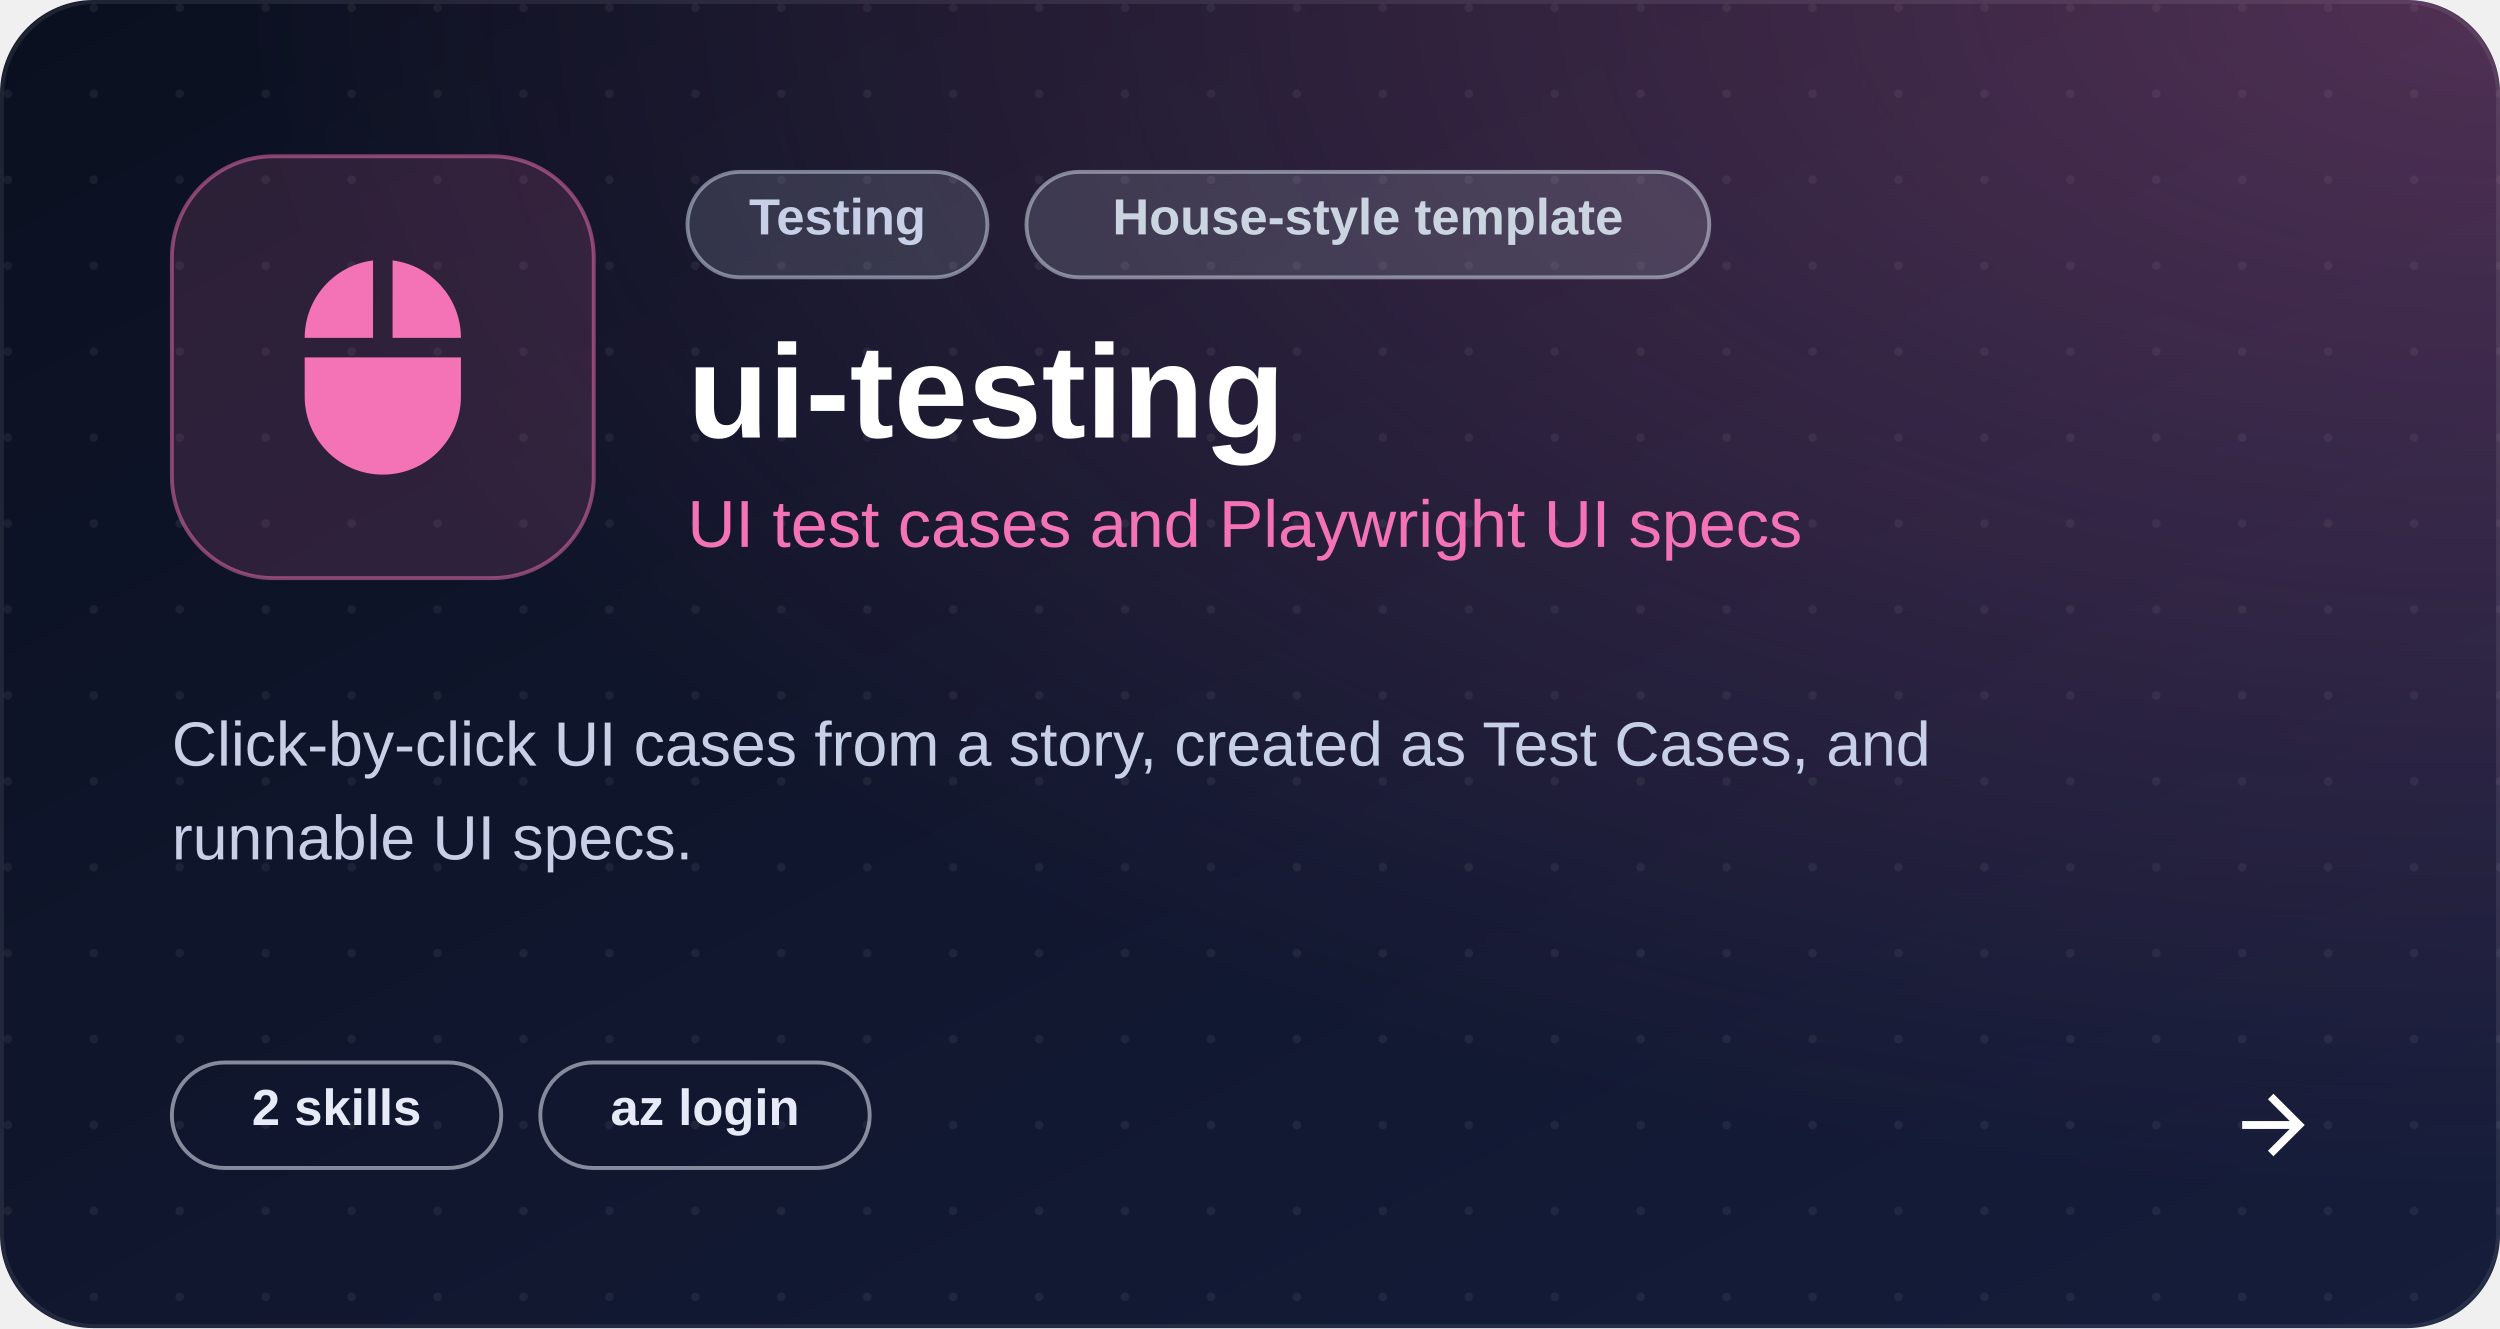
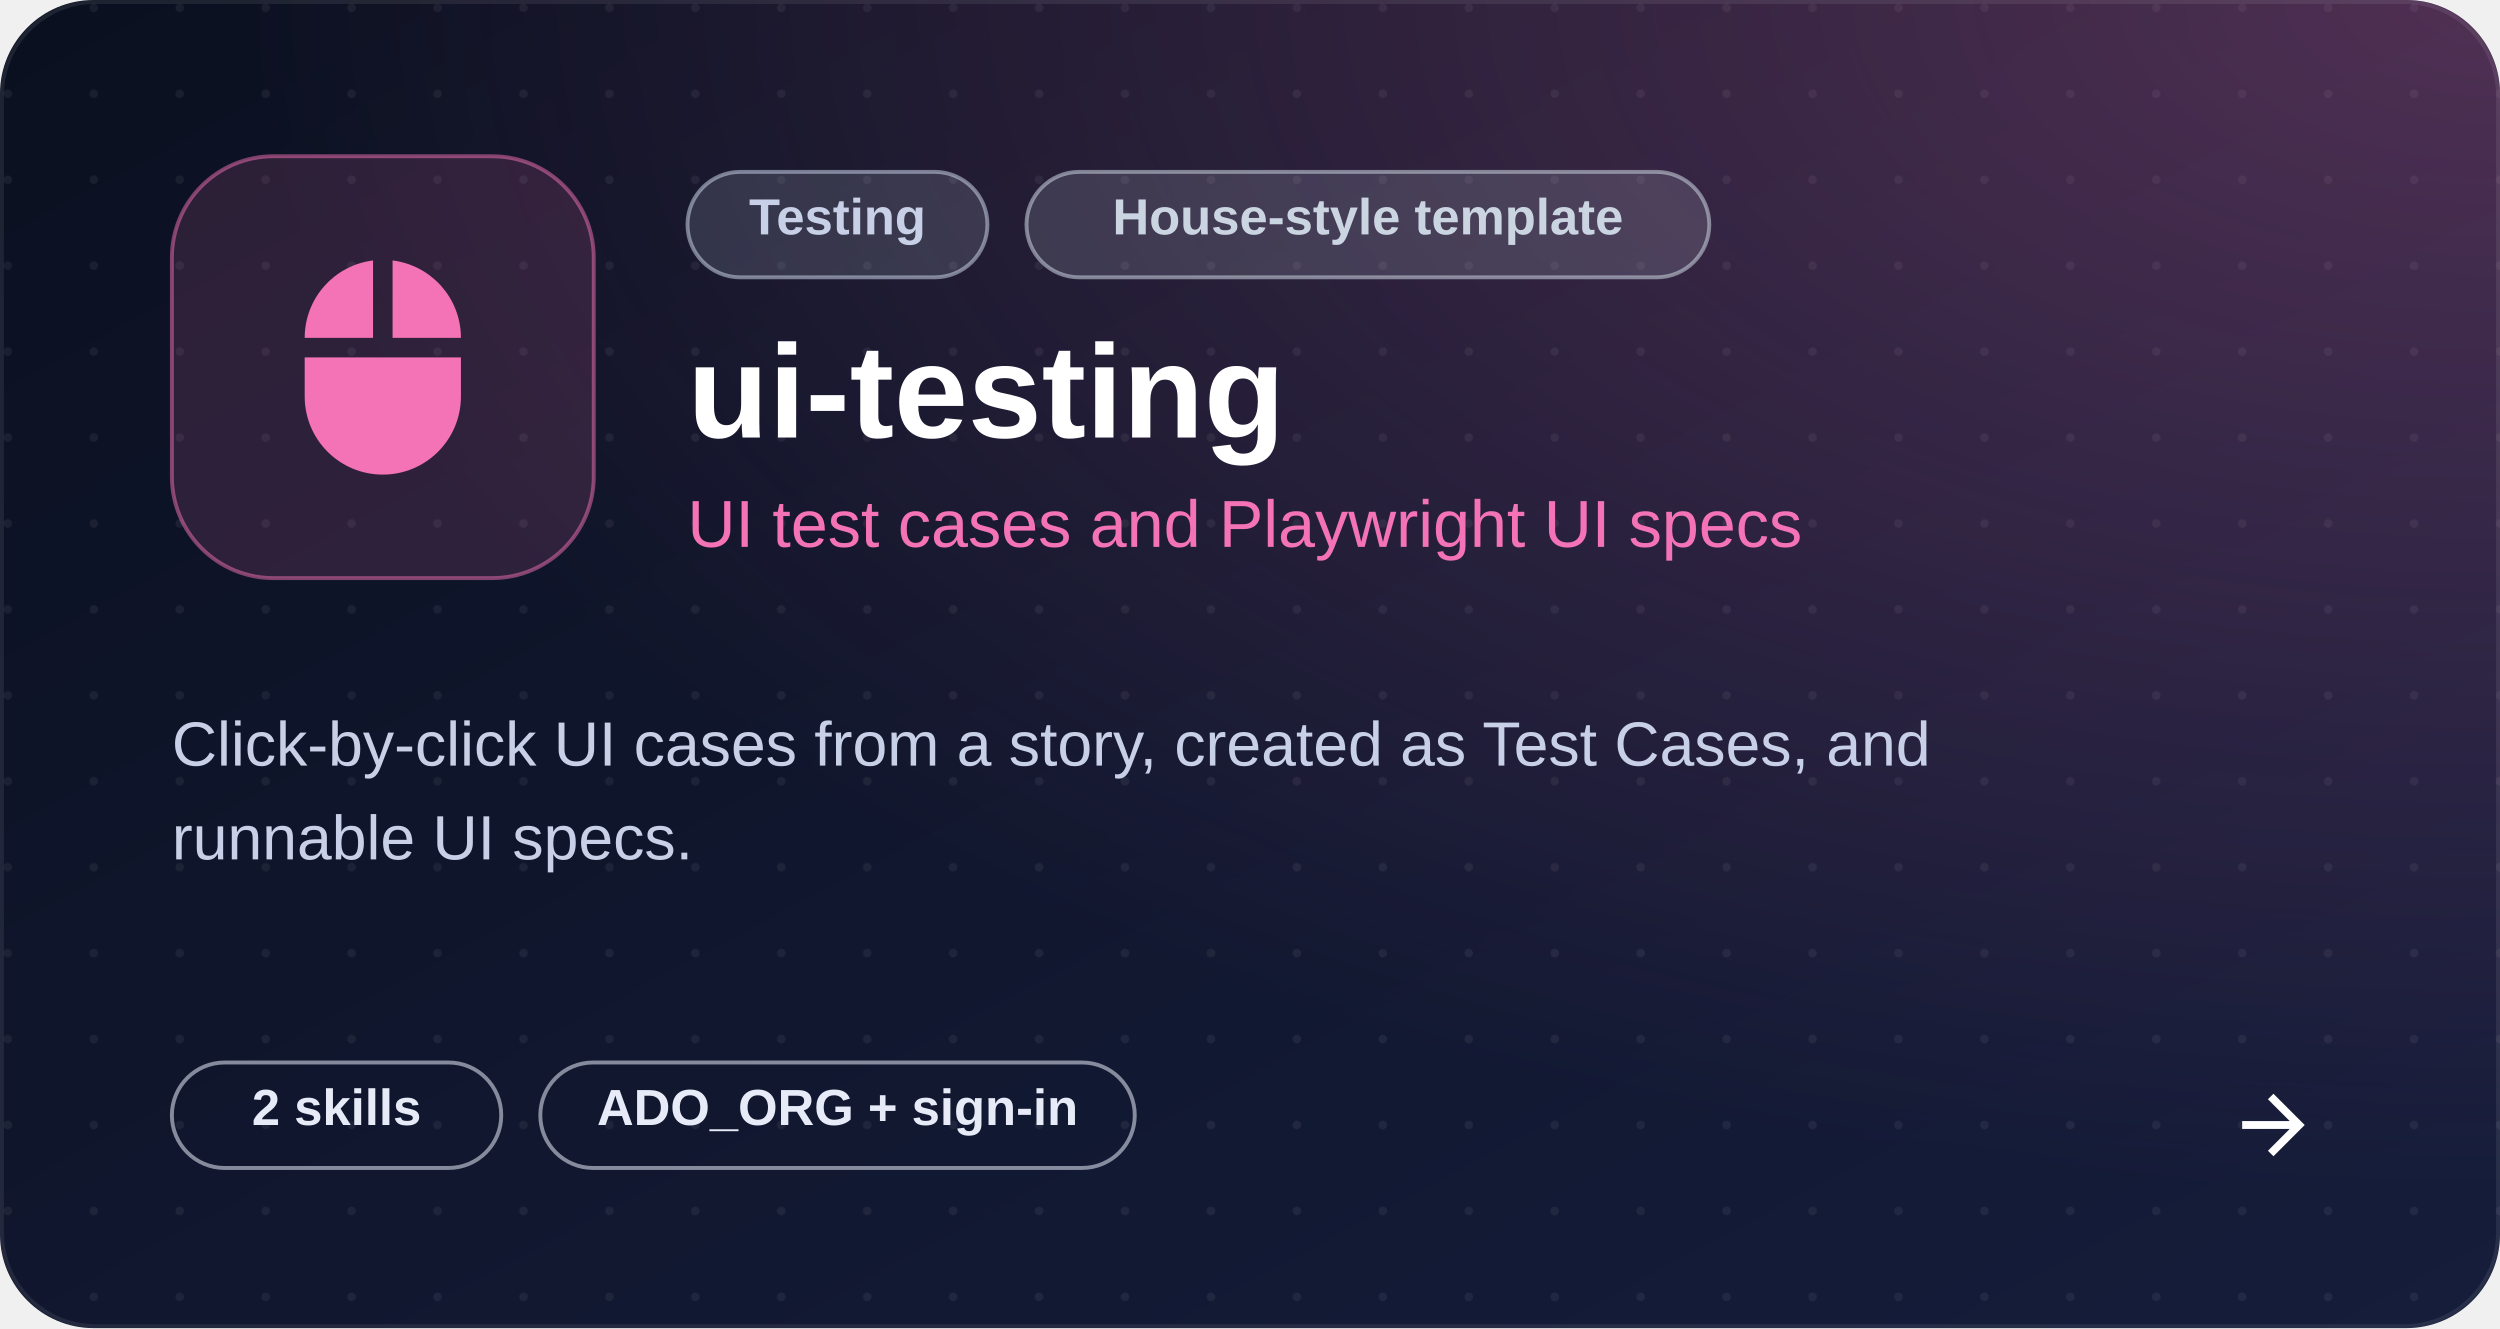
<svg xmlns="http://www.w3.org/2000/svg" width="640" height="340" viewBox="0 0 640 340" role="img" aria-label="ui-testing: UI test cases and Playwright UI specs" font-family="'Segoe UI', -apple-system, 'Helvetica Neue', Arial, sans-serif">
  <defs>
    <linearGradient id="c-ui-testing-bg" x1="0" y1="0" x2="1" y2="1">
      <stop offset="0" stop-color="#0b1020" />
      <stop offset="1" stop-color="#151d3b" />
    </linearGradient>
    <radialGradient id="c-ui-testing-glow" cx="1" cy="0" r="0.9">
      <stop offset="0" stop-color="#f472b6" stop-opacity=".28" />
      <stop offset="1" stop-color="#f472b6" stop-opacity="0" />
    </radialGradient>
    <pattern id="c-ui-testing-dots" width="22" height="22" patternUnits="userSpaceOnUse">
      <circle cx="2" cy="2" r="1.1" fill="#ffffff" fill-opacity=".06" />
    </pattern>
  </defs>
  <rect width="640" height="340" rx="24" fill="url(#c-ui-testing-bg)" />
  <rect width="640" height="340" rx="24" fill="url(#c-ui-testing-dots)" />
  <rect width="640" height="340" rx="24" fill="url(#c-ui-testing-glow)" />
  <rect x=".5" y=".5" width="639" height="339" rx="24" fill="none" stroke="#ffffff" stroke-opacity=".08" />
  <rect x="44" y="40" width="108" height="108" rx="26" fill="#f472b6" fill-opacity=".14" stroke="#f472b6" stroke-opacity=".5" />
  <g transform="translate(68 64) scale(2.5)" fill="#f472b6">
    <path d="M13 1.07V9h7c0-4.08-3.05-7.44-7-7.93M4 15c0 4.42 3.58 8 8 8s8-3.58 8-8v-4H4zm7-13.93C7.05 1.56 4 4.92 4 9h7z" />
  </g>
  <rect x="176" y="44" width="76.78" height="27" rx="13.5" fill="#c7d0e6" fill-opacity="0.16" stroke="#c7d0e6" stroke-opacity=".55" />
  <text x="214.39" y="60" text-anchor="middle" font-size="13" font-weight="600" fill="#c7d0e6">Testing</text>
  <rect x="262.78" y="44" width="174.8" height="27" rx="13.5" fill="#cbd5e1" fill-opacity="0.16" stroke="#cbd5e1" stroke-opacity=".55" />
  <text x="350.18" y="60" text-anchor="middle" font-size="13" font-weight="600" fill="#cbd5e1">House-style template</text>
  <text x="176" y="112" font-size="34" font-weight="700" fill="#ffffff">ui-testing</text>
  <text x="176" y="140" font-size="17" font-weight="500" fill="#f472b6">UI test cases and Playwright UI specs</text>
  <text x="44" y="196" font-size="16" fill="#c7d0e6">Click-by-click UI cases from a story, created as Test Cases, and</text>
  <text x="44" y="220" font-size="16" fill="#c7d0e6">runnable UI specs.</text>
  <rect x="44" y="272" width="84.32" height="27" rx="13.5" fill="#e6ebf7" fill-opacity="0" stroke="#e6ebf7" stroke-opacity=".55" />
  <text x="86.16" y="288" text-anchor="middle" font-size="13" font-weight="600" fill="#e6ebf7">2 skills</text>
-   <rect x="138.32" y="272" width="84.32" height="27" rx="13.5" fill="#e6ebf7" fill-opacity="0" stroke="#e6ebf7" stroke-opacity=".55" />
-   <text x="180.48" y="288" text-anchor="middle" font-size="13" font-weight="600" fill="#e6ebf7">az login</text>
+   <rect x="138.32" y="272" width="152.18" height="27" rx="13.5" fill="#e6ebf7" fill-opacity="0" stroke="#e6ebf7" stroke-opacity=".55" />
+   <text x="214.41" y="288" text-anchor="middle" font-size="13" font-weight="600" fill="#e6ebf7">ADO_ORG + sign-in</text>
  <g transform="translate(570 276) scale(1)" fill="#ffffff">
    <path d="m12 4-1.41 1.41L16.17 11H4v2h12.17l-5.58 5.59L12 20l8-8z" />
  </g>
</svg>
